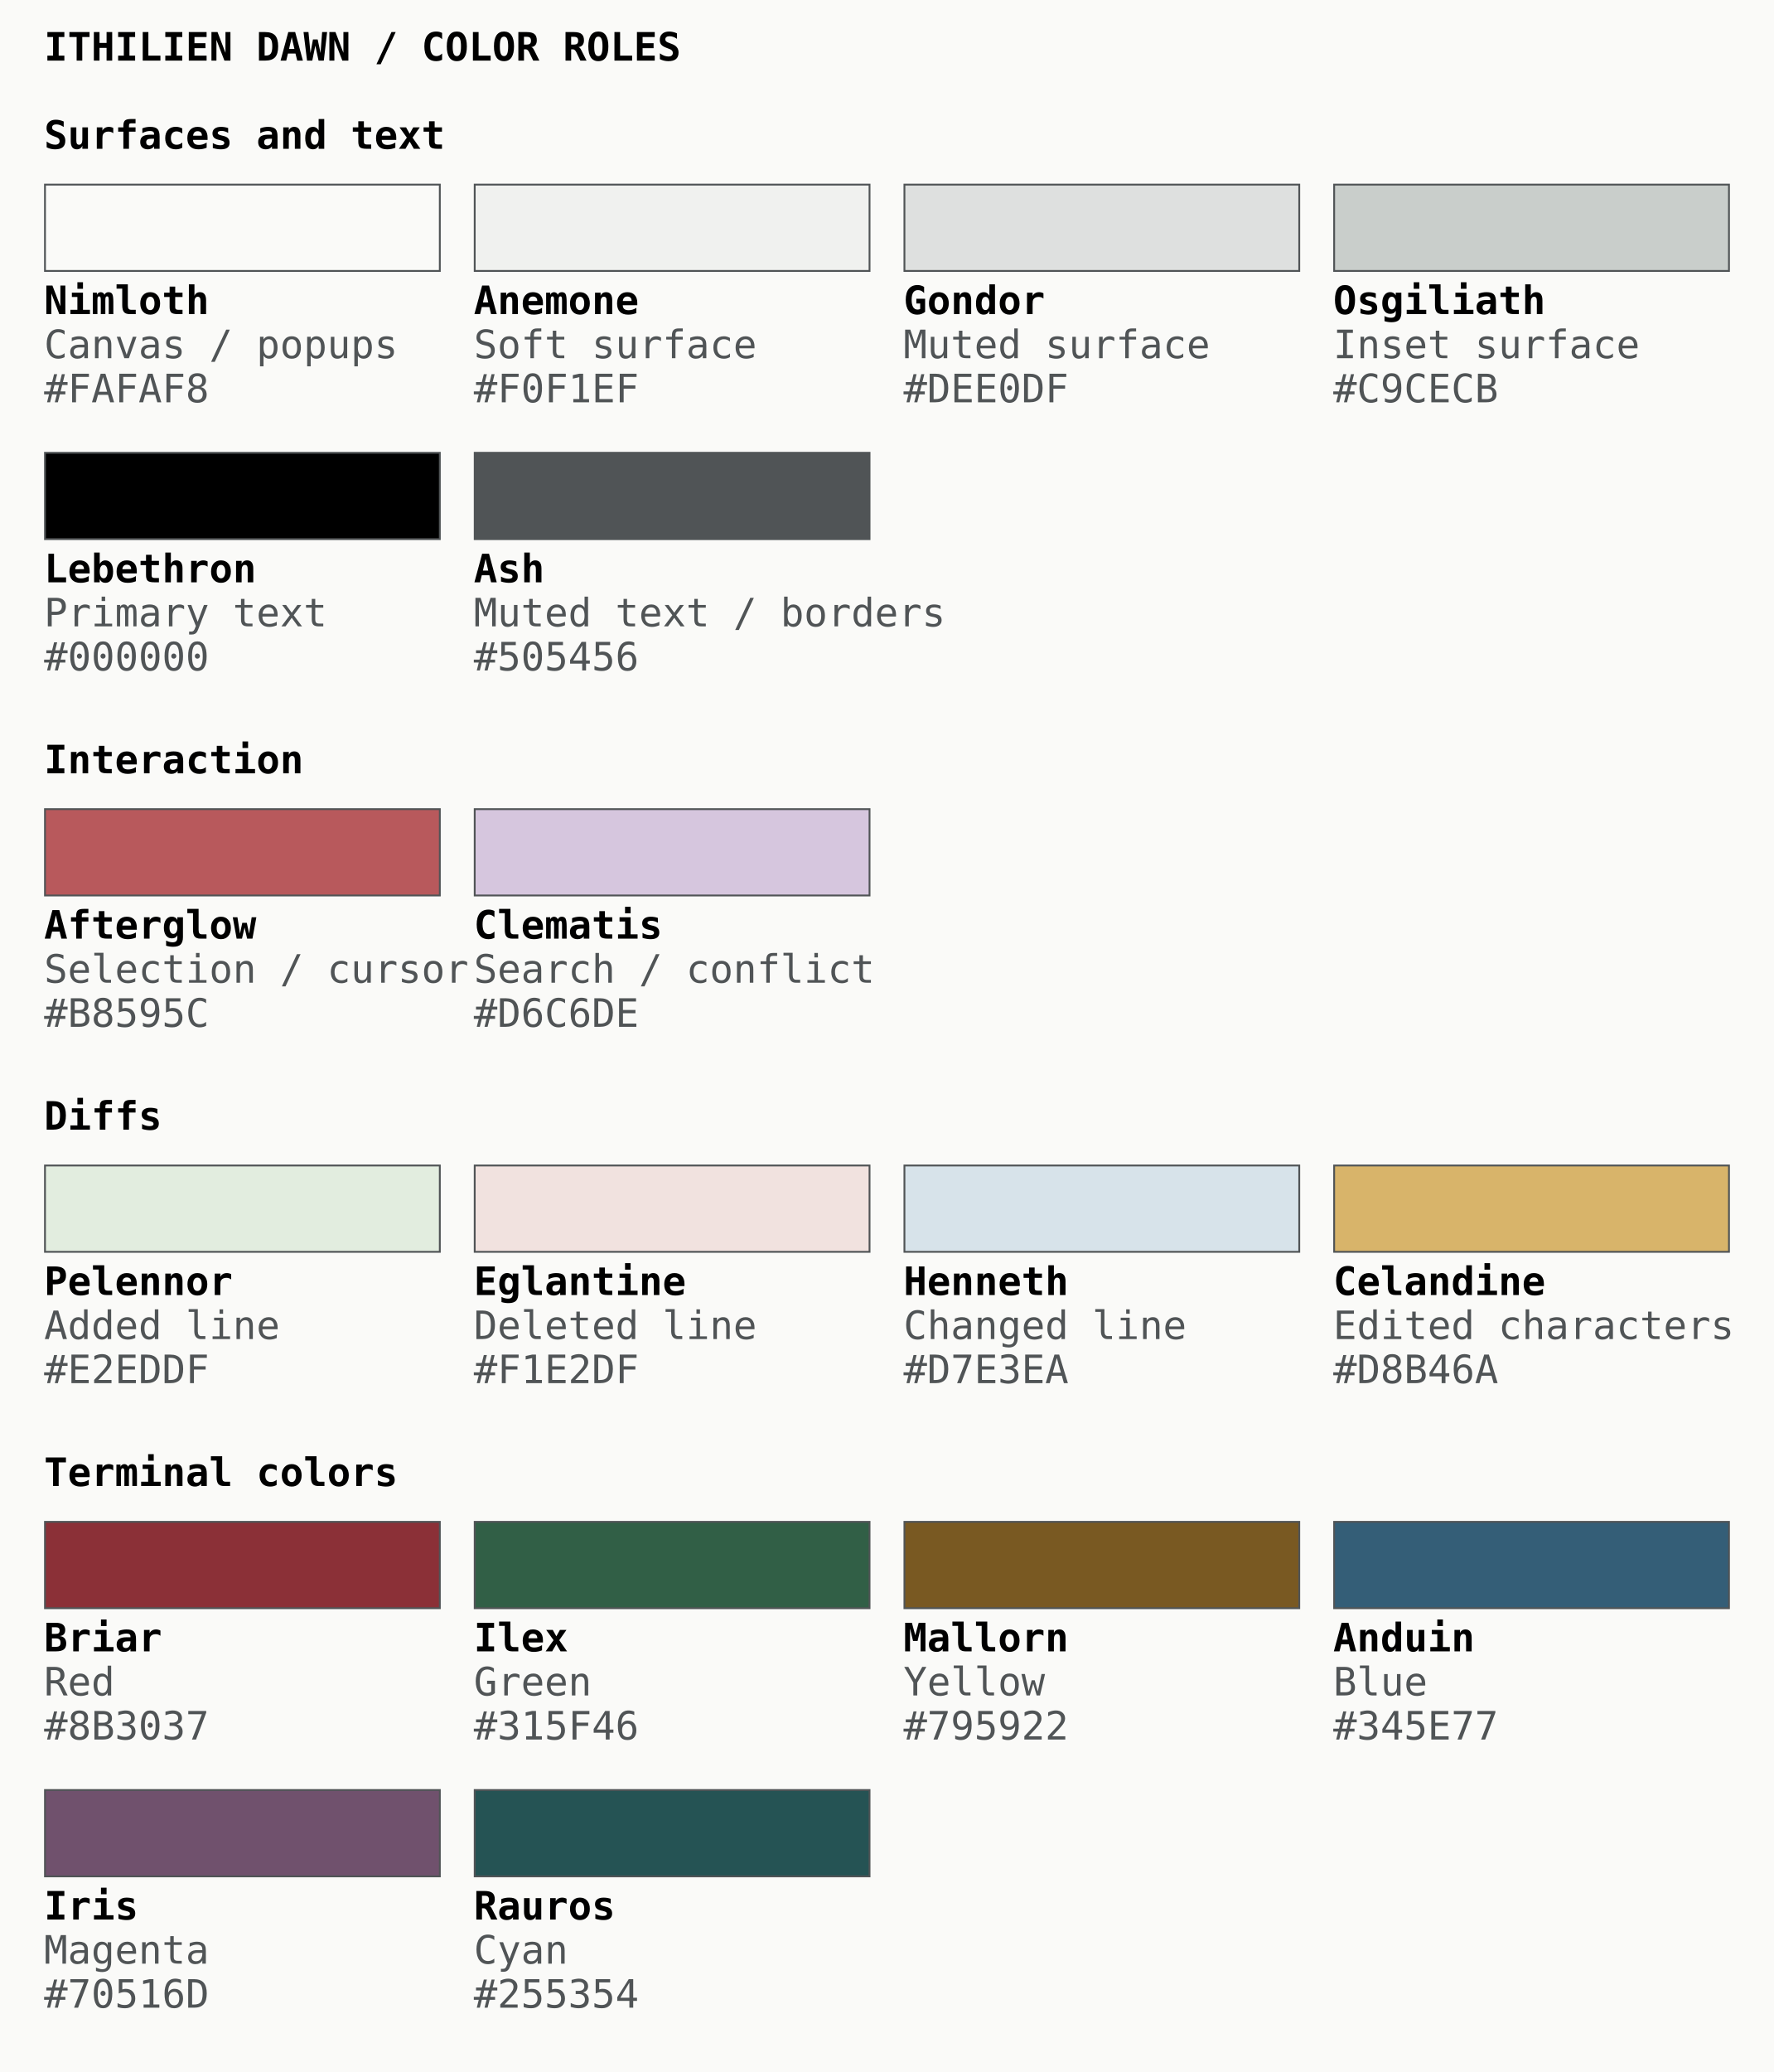
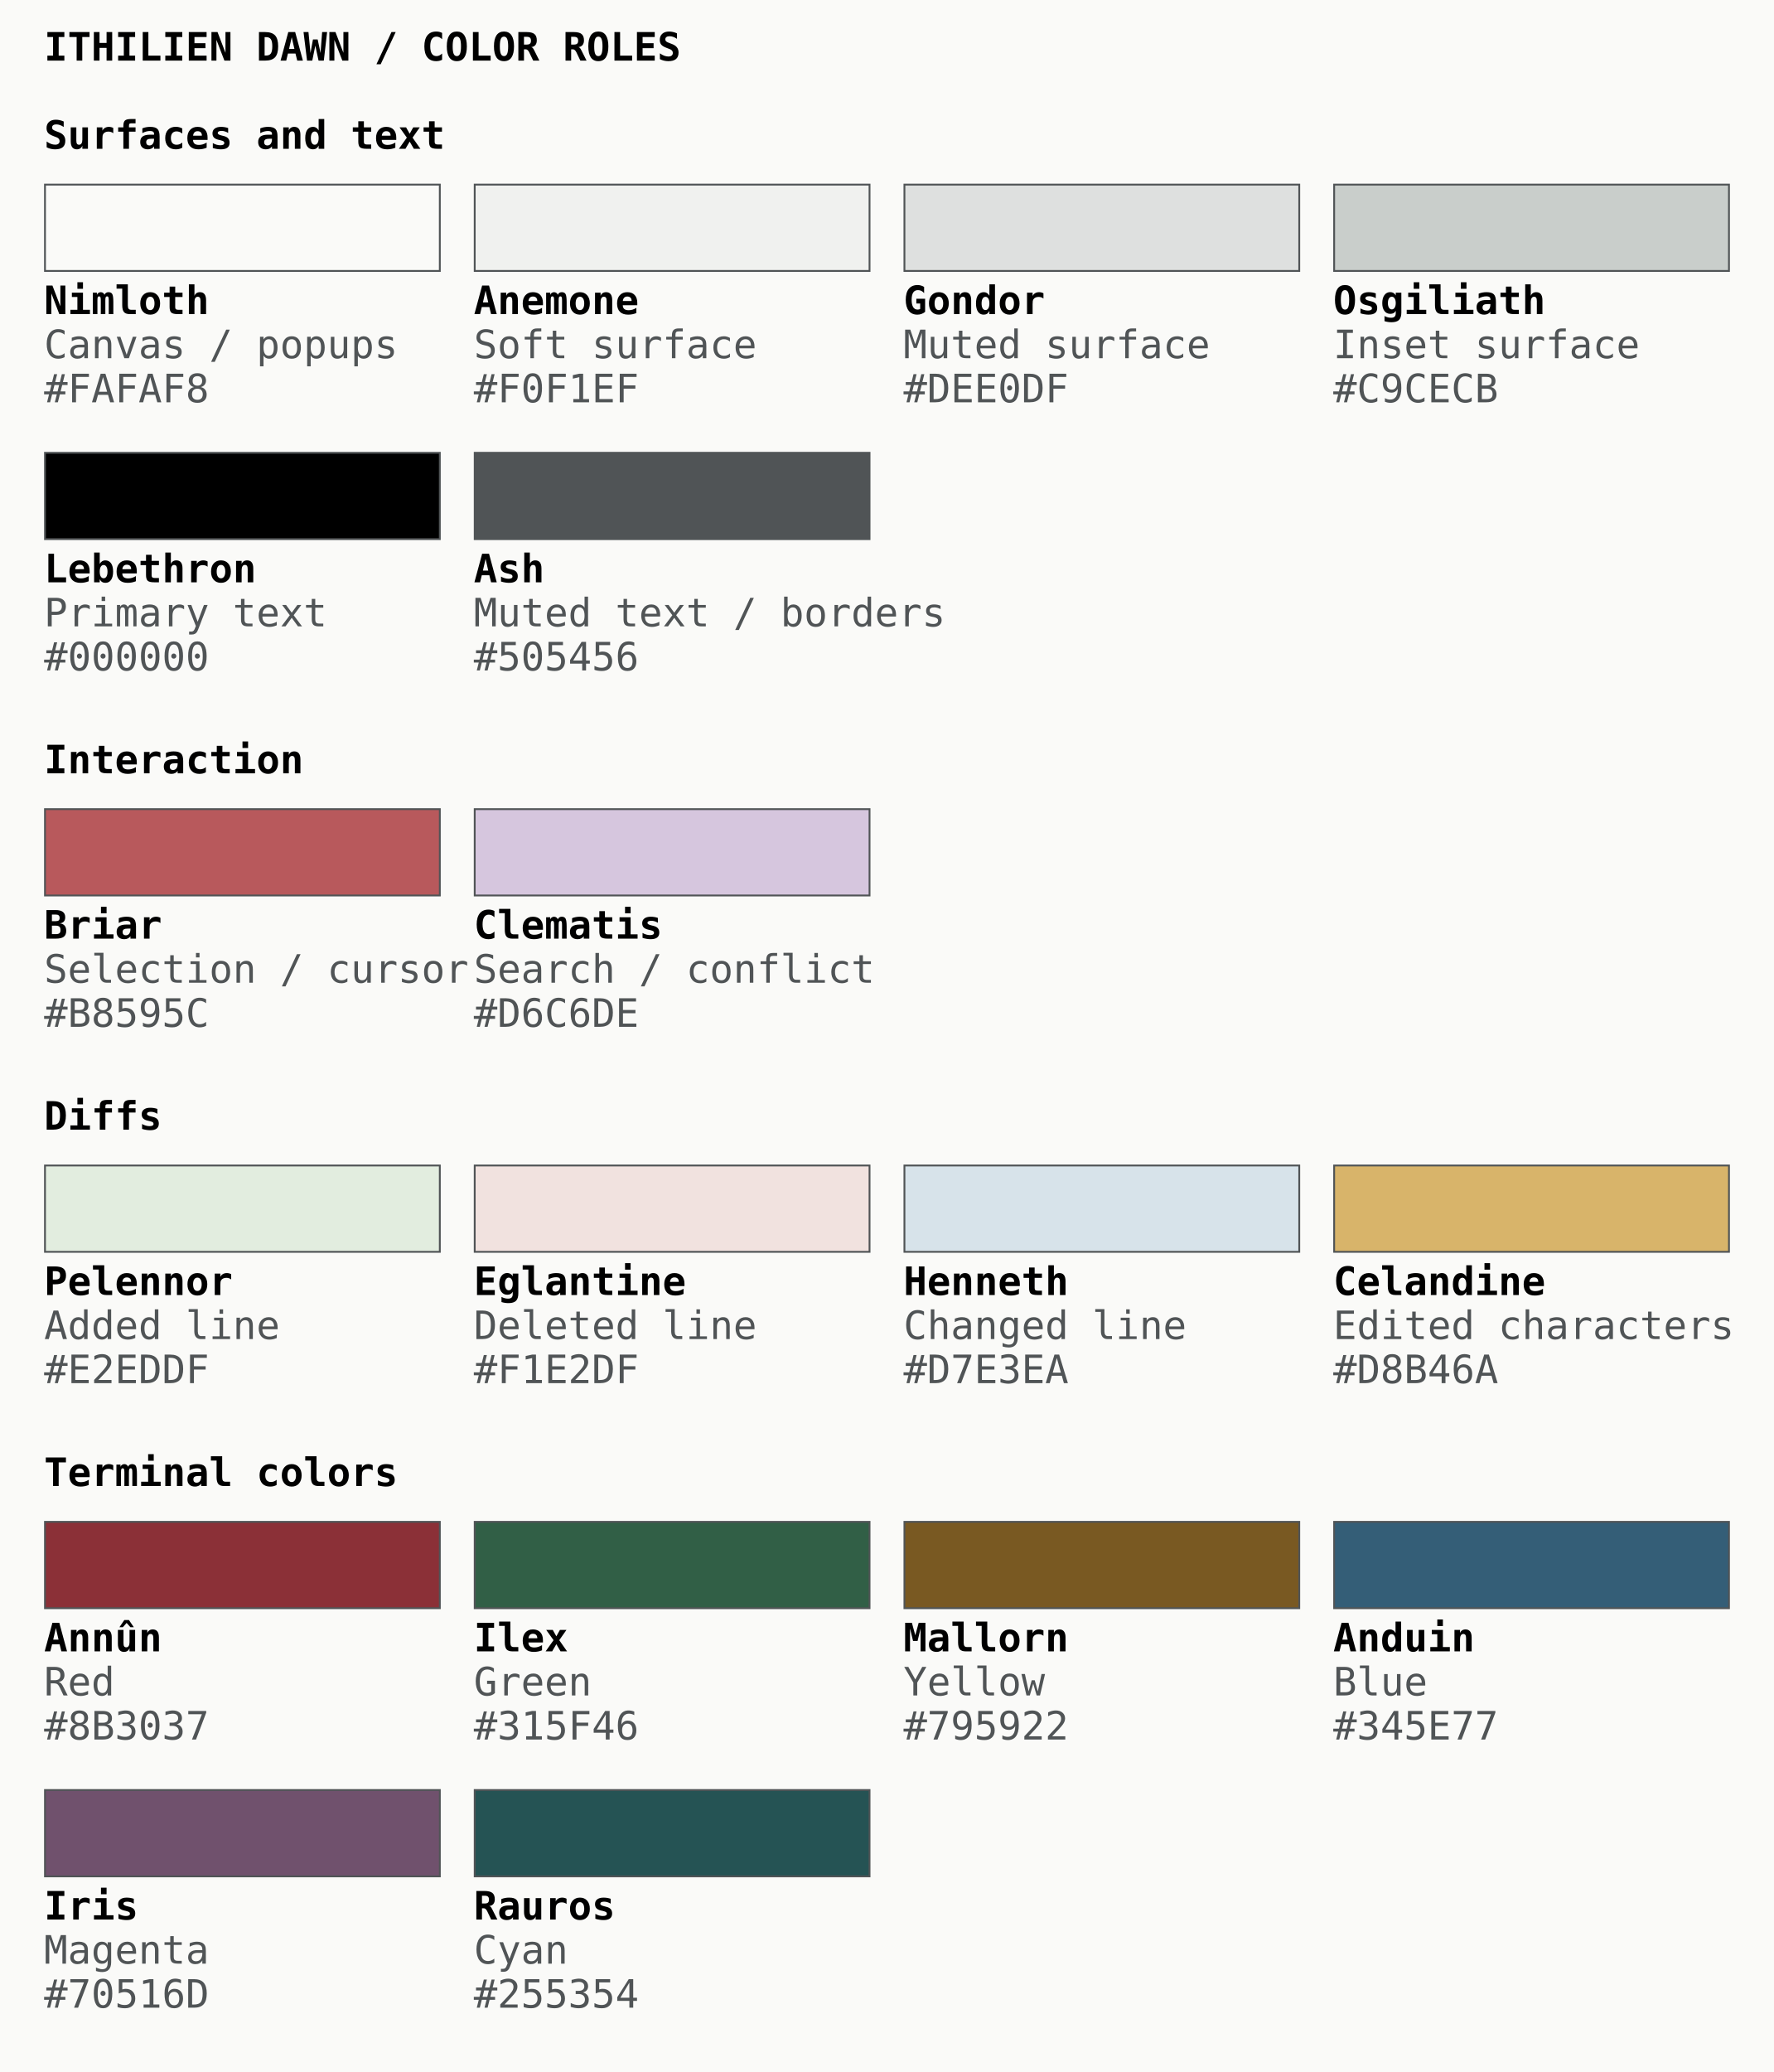
<svg xmlns="http://www.w3.org/2000/svg" xml:space="preserve" width="966" height="1128" viewBox="0 0 966 1128">
  <style>text{font-family:"Berkeley Mono Medium",monospace;font-size:16pt}</style>
  <rect x="0" y="0" width="966" height="1128" fill="#FAFAF8" />
  <text x="24" y="33" fill="#000000" font-weight="700">ITHILIEN DAWN / COLOR ROLES</text>
  <text x="24" y="81" fill="#000000" font-weight="700">Surfaces and text</text>
  <rect x="24" y="100" width="216" height="48" fill="#505456" />
  <rect x="25" y="101" width="214" height="46" fill="#FAFAF8" />
  <text x="24" y="171" fill="#000000" font-weight="700">Nimloth</text>
  <text x="24" y="195" fill="#505456">Canvas / popups</text>
  <text x="24" y="219" fill="#505456">#FAFAF8</text>
  <rect x="258" y="100" width="216" height="48" fill="#505456" />
  <rect x="259" y="101" width="214" height="46" fill="#F0F1EF" />
  <text x="258" y="171" fill="#000000" font-weight="700">Anemone</text>
  <text x="258" y="195" fill="#505456">Soft surface</text>
  <text x="258" y="219" fill="#505456">#F0F1EF</text>
  <rect x="492" y="100" width="216" height="48" fill="#505456" />
  <rect x="493" y="101" width="214" height="46" fill="#DEE0DF" />
  <text x="492" y="171" fill="#000000" font-weight="700">Gondor</text>
  <text x="492" y="195" fill="#505456">Muted surface</text>
  <text x="492" y="219" fill="#505456">#DEE0DF</text>
  <rect x="726" y="100" width="216" height="48" fill="#505456" />
  <rect x="727" y="101" width="214" height="46" fill="#C9CECB" />
  <text x="726" y="171" fill="#000000" font-weight="700">Osgiliath</text>
  <text x="726" y="195" fill="#505456">Inset surface</text>
  <text x="726" y="219" fill="#505456">#C9CECB</text>
  <rect x="24" y="246" width="216" height="48" fill="#505456" />
  <rect x="25" y="247" width="214" height="46" fill="#000000" />
  <text x="24" y="317" fill="#000000" font-weight="700">Lebethron</text>
  <text x="24" y="341" fill="#505456">Primary text</text>
  <text x="24" y="365" fill="#505456">#000000</text>
  <rect x="258" y="246" width="216" height="48" fill="#505456" />
  <rect x="259" y="247" width="214" height="46" fill="#505456" />
  <text x="258" y="317" fill="#000000" font-weight="700">Ash</text>
  <text x="258" y="341" fill="#505456">Muted text / borders</text>
  <text x="258" y="365" fill="#505456">#505456</text>
  <text x="24" y="421" fill="#000000" font-weight="700">Interaction</text>
  <rect x="24" y="440" width="216" height="48" fill="#505456" />
  <rect x="25" y="441" width="214" height="46" fill="#B8595C" />
-   <text x="24" y="511" fill="#000000" font-weight="700">Afterglow</text>
+   <text x="24" y="511" fill="#000000" font-weight="700">Briar</text>
  <text x="24" y="535" fill="#505456">Selection / cursor</text>
  <text x="24" y="559" fill="#505456">#B8595C</text>
  <rect x="258" y="440" width="216" height="48" fill="#505456" />
  <rect x="259" y="441" width="214" height="46" fill="#D6C6DE" />
  <text x="258" y="511" fill="#000000" font-weight="700">Clematis</text>
  <text x="258" y="535" fill="#505456">Search / conflict</text>
  <text x="258" y="559" fill="#505456">#D6C6DE</text>
  <text x="24" y="615" fill="#000000" font-weight="700">Diffs</text>
  <rect x="24" y="634" width="216" height="48" fill="#505456" />
  <rect x="25" y="635" width="214" height="46" fill="#E2EDDF" />
  <text x="24" y="705" fill="#000000" font-weight="700">Pelennor</text>
  <text x="24" y="729" fill="#505456">Added line</text>
  <text x="24" y="753" fill="#505456">#E2EDDF</text>
  <rect x="258" y="634" width="216" height="48" fill="#505456" />
  <rect x="259" y="635" width="214" height="46" fill="#F1E2DF" />
  <text x="258" y="705" fill="#000000" font-weight="700">Eglantine</text>
  <text x="258" y="729" fill="#505456">Deleted line</text>
  <text x="258" y="753" fill="#505456">#F1E2DF</text>
  <rect x="492" y="634" width="216" height="48" fill="#505456" />
  <rect x="493" y="635" width="214" height="46" fill="#D7E3EA" />
  <text x="492" y="705" fill="#000000" font-weight="700">Henneth</text>
  <text x="492" y="729" fill="#505456">Changed line</text>
  <text x="492" y="753" fill="#505456">#D7E3EA</text>
  <rect x="726" y="634" width="216" height="48" fill="#505456" />
  <rect x="727" y="635" width="214" height="46" fill="#D8B46A" />
  <text x="726" y="705" fill="#000000" font-weight="700">Celandine</text>
  <text x="726" y="729" fill="#505456">Edited characters</text>
  <text x="726" y="753" fill="#505456">#D8B46A</text>
  <text x="24" y="809" fill="#000000" font-weight="700">Terminal colors</text>
  <rect x="24" y="828" width="216" height="48" fill="#505456" />
  <rect x="25" y="829" width="214" height="46" fill="#8B3037" />
-   <text x="24" y="899" fill="#000000" font-weight="700">Briar</text>
+   <text x="24" y="899" fill="#000000" font-weight="700">Annûn</text>
  <text x="24" y="923" fill="#505456">Red</text>
  <text x="24" y="947" fill="#505456">#8B3037</text>
  <rect x="258" y="828" width="216" height="48" fill="#505456" />
  <rect x="259" y="829" width="214" height="46" fill="#315F46" />
  <text x="258" y="899" fill="#000000" font-weight="700">Ilex</text>
  <text x="258" y="923" fill="#505456">Green</text>
  <text x="258" y="947" fill="#505456">#315F46</text>
  <rect x="492" y="828" width="216" height="48" fill="#505456" />
  <rect x="493" y="829" width="214" height="46" fill="#795922" />
  <text x="492" y="899" fill="#000000" font-weight="700">Mallorn</text>
  <text x="492" y="923" fill="#505456">Yellow</text>
  <text x="492" y="947" fill="#505456">#795922</text>
  <rect x="726" y="828" width="216" height="48" fill="#505456" />
  <rect x="727" y="829" width="214" height="46" fill="#345E77" />
  <text x="726" y="899" fill="#000000" font-weight="700">Anduin</text>
  <text x="726" y="923" fill="#505456">Blue</text>
  <text x="726" y="947" fill="#505456">#345E77</text>
  <rect x="24" y="974" width="216" height="48" fill="#505456" />
  <rect x="25" y="975" width="214" height="46" fill="#70516D" />
  <text x="24" y="1045" fill="#000000" font-weight="700">Iris</text>
  <text x="24" y="1069" fill="#505456">Magenta</text>
  <text x="24" y="1093" fill="#505456">#70516D</text>
  <rect x="258" y="974" width="216" height="48" fill="#505456" />
  <rect x="259" y="975" width="214" height="46" fill="#255354" />
  <text x="258" y="1045" fill="#000000" font-weight="700">Rauros</text>
  <text x="258" y="1069" fill="#505456">Cyan</text>
  <text x="258" y="1093" fill="#505456">#255354</text>
</svg>
